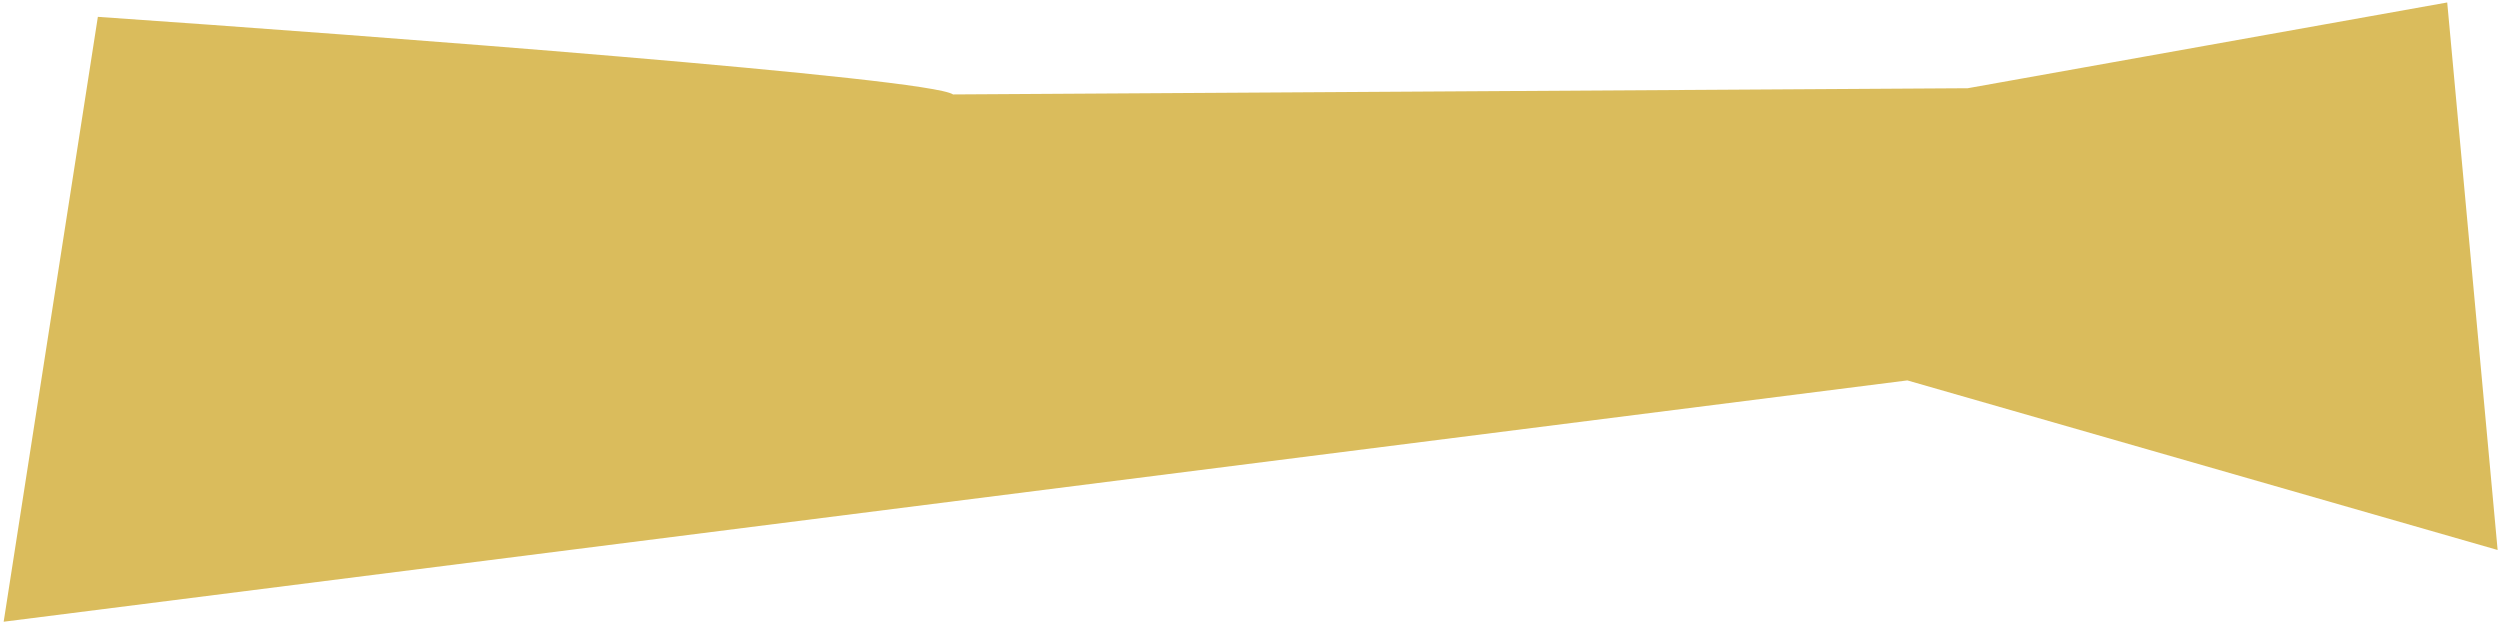
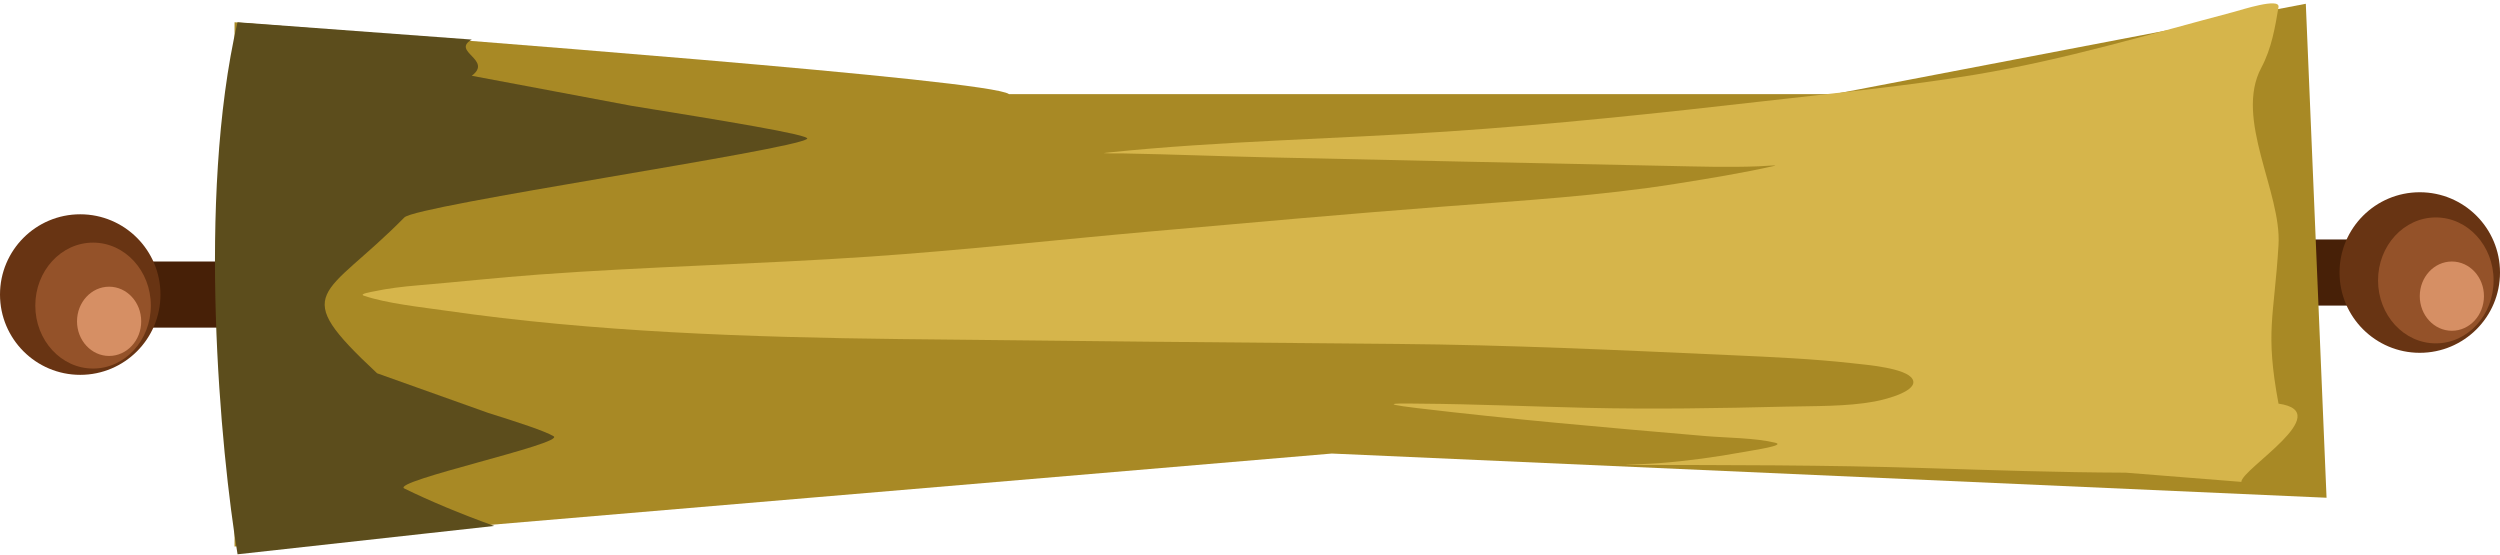
- <svg xmlns="http://www.w3.org/2000/svg" width="664" height="166" viewBox="0 0 664 166" fill="none">
-   <path d="M25.991 4.474C99.19 9.526 247.095 20.721 253.122 25.084L522.617 23.435L649.98 0.655L663.37 146.076L506.591 101.035L0.974 165.13L25.991 4.474Z" fill="#DABC5C" />
+ <svg xmlns="http://www.w3.org/2000/svg" width="663" height="147" viewBox="0 0 663 147" fill="none">
+   <rect x="632.361" y="63.509" width="17.533" height="36.597" transform="rotate(90 632.361 63.5088)" fill="#472007" />
+   <rect width="17.533" height="36.597" transform="matrix(-4.37114e-08 1 1 4.37114e-08 39.1505 69.353)" fill="#472007" />
+   <ellipse cx="641.723" cy="72.275" rx="21.29" ry="21.277" transform="rotate(90 641.723 72.275)" fill="#683413" />
+   <ellipse cx="645.978" cy="74.362" rx="16.698" ry="15.32" transform="rotate(90 645.978 74.3623)" fill="#945229" />
+   <ellipse cx="650.234" cy="78.537" rx="9.184" ry="8.511" transform="rotate(90 650.234 78.5368)" fill="#D68F64" />
+   <ellipse cx="21.29" cy="21.277" rx="21.29" ry="21.277" transform="matrix(-4.37114e-08 1 1 4.37114e-08 0.000244141 56.8296)" fill="#683413" />
+   <path d="M62.202 5.901C121.599 10.666 262.717 21.148 267.588 24.96L486.368 24.96L611.5 1L617 132L353.203 120.281L62.202 144.942L62.202 5.901Z" fill="#A88925" />
+   <ellipse cx="24.682" cy="81.041" rx="16.698" ry="15.32" transform="rotate(90 24.6819 81.041)" fill="#945229" />
+   <ellipse cx="28.937" cy="85.216" rx="9.184" ry="8.511" transform="rotate(90 28.9373 85.2155)" fill="#D68F64" />
+   <path d="M604.261 107.049C619.834 109.266 594.404 124.413 594.404 127.795L563.721 125.352C545.85 125.288 528.238 124.683 510.382 124.13C484.117 123.317 457.961 123.315 431.685 123.315C428.942 123.315 437.154 123.048 439.873 122.84C447.541 122.253 454.965 121.224 462.329 119.877C465.347 119.324 473.704 118.128 470.795 117.41C465.591 116.127 457.601 116.102 452.313 115.646L450.644 115.502C425.64 113.347 400.555 111.186 375.803 108.225C363.404 106.742 372.793 107.017 376.677 107.049C391.413 107.169 406.079 107.81 420.795 108.157C438.308 108.571 456 108.268 473.498 107.84C481.143 107.654 489.724 107.853 497.107 106.483C500.695 105.817 508.879 103.555 507.202 100.555C505.548 97.596 495.137 96.762 490.986 96.302C480.737 95.167 470.134 94.69 459.728 94.221L458.712 94.175C429.438 92.855 400.001 91.461 370.636 91.212C326.679 90.838 282.753 90.434 238.799 89.922C198.72 89.455 157.412 88.045 118.409 82.411C111.788 81.454 102.507 80.493 96.469 78.406C95.141 77.947 98.695 77.375 99.053 77.298C102.851 76.48 106.85 76.004 110.857 75.669C121.526 74.776 132.112 73.603 142.813 72.818C171.919 70.683 201.34 70.05 230.492 68.067C255.576 66.361 280.344 63.573 305.294 61.37C331.192 59.084 357.058 56.745 383.036 54.764C403.652 53.191 424.314 51.941 444.404 48.746C453.077 47.366 462.157 45.887 470.557 43.995C471.851 43.703 467.773 44.055 466.383 44.108C458.313 44.414 450.253 44.163 442.178 43.995L437.788 43.903C403.983 43.199 370.176 42.495 336.375 41.732C323.626 41.444 310.89 40.935 298.139 40.691C296.391 40.658 294.633 40.728 292.893 40.624C292.375 40.593 293.891 40.45 294.403 40.397C323.712 37.394 353.953 36.869 383.513 34.9C411.963 33.004 440.025 30.012 468.092 26.8C486.709 24.67 505.646 22.831 523.895 19.787C547.751 15.807 570.025 9.074 592.497 3.135C594.433 2.623 604.7 -0.73 604.261 1.868C603.355 7.234 602.451 12.801 599.691 17.977C592.475 31.507 605.12 50.963 604.261 65C603.078 84.334 600.687 87.812 604.261 107.049Z" fill="#D6B54B" />
+   <path d="M131.068 139.483L62.999 146.997C58.489 119.759 52.158 52.739 62.981 5.901L125.11 10.493C119.567 13.692 130.794 15.851 125.111 20.095L167.39 28.045C190.922 31.863 215.273 35.796 214.049 36.82C210.503 39.789 110.467 54.385 107.238 57.664C85.93 79.301 76.162 76.754 100.003 98.991L129.487 109.509C137.424 111.997 144.456 114.286 146.813 115.689C150.033 117.605 103.359 127.659 107.238 129.555C114.088 132.902 121.996 136.214 131.068 139.483Z" fill="#5C4D1C" />
</svg>
